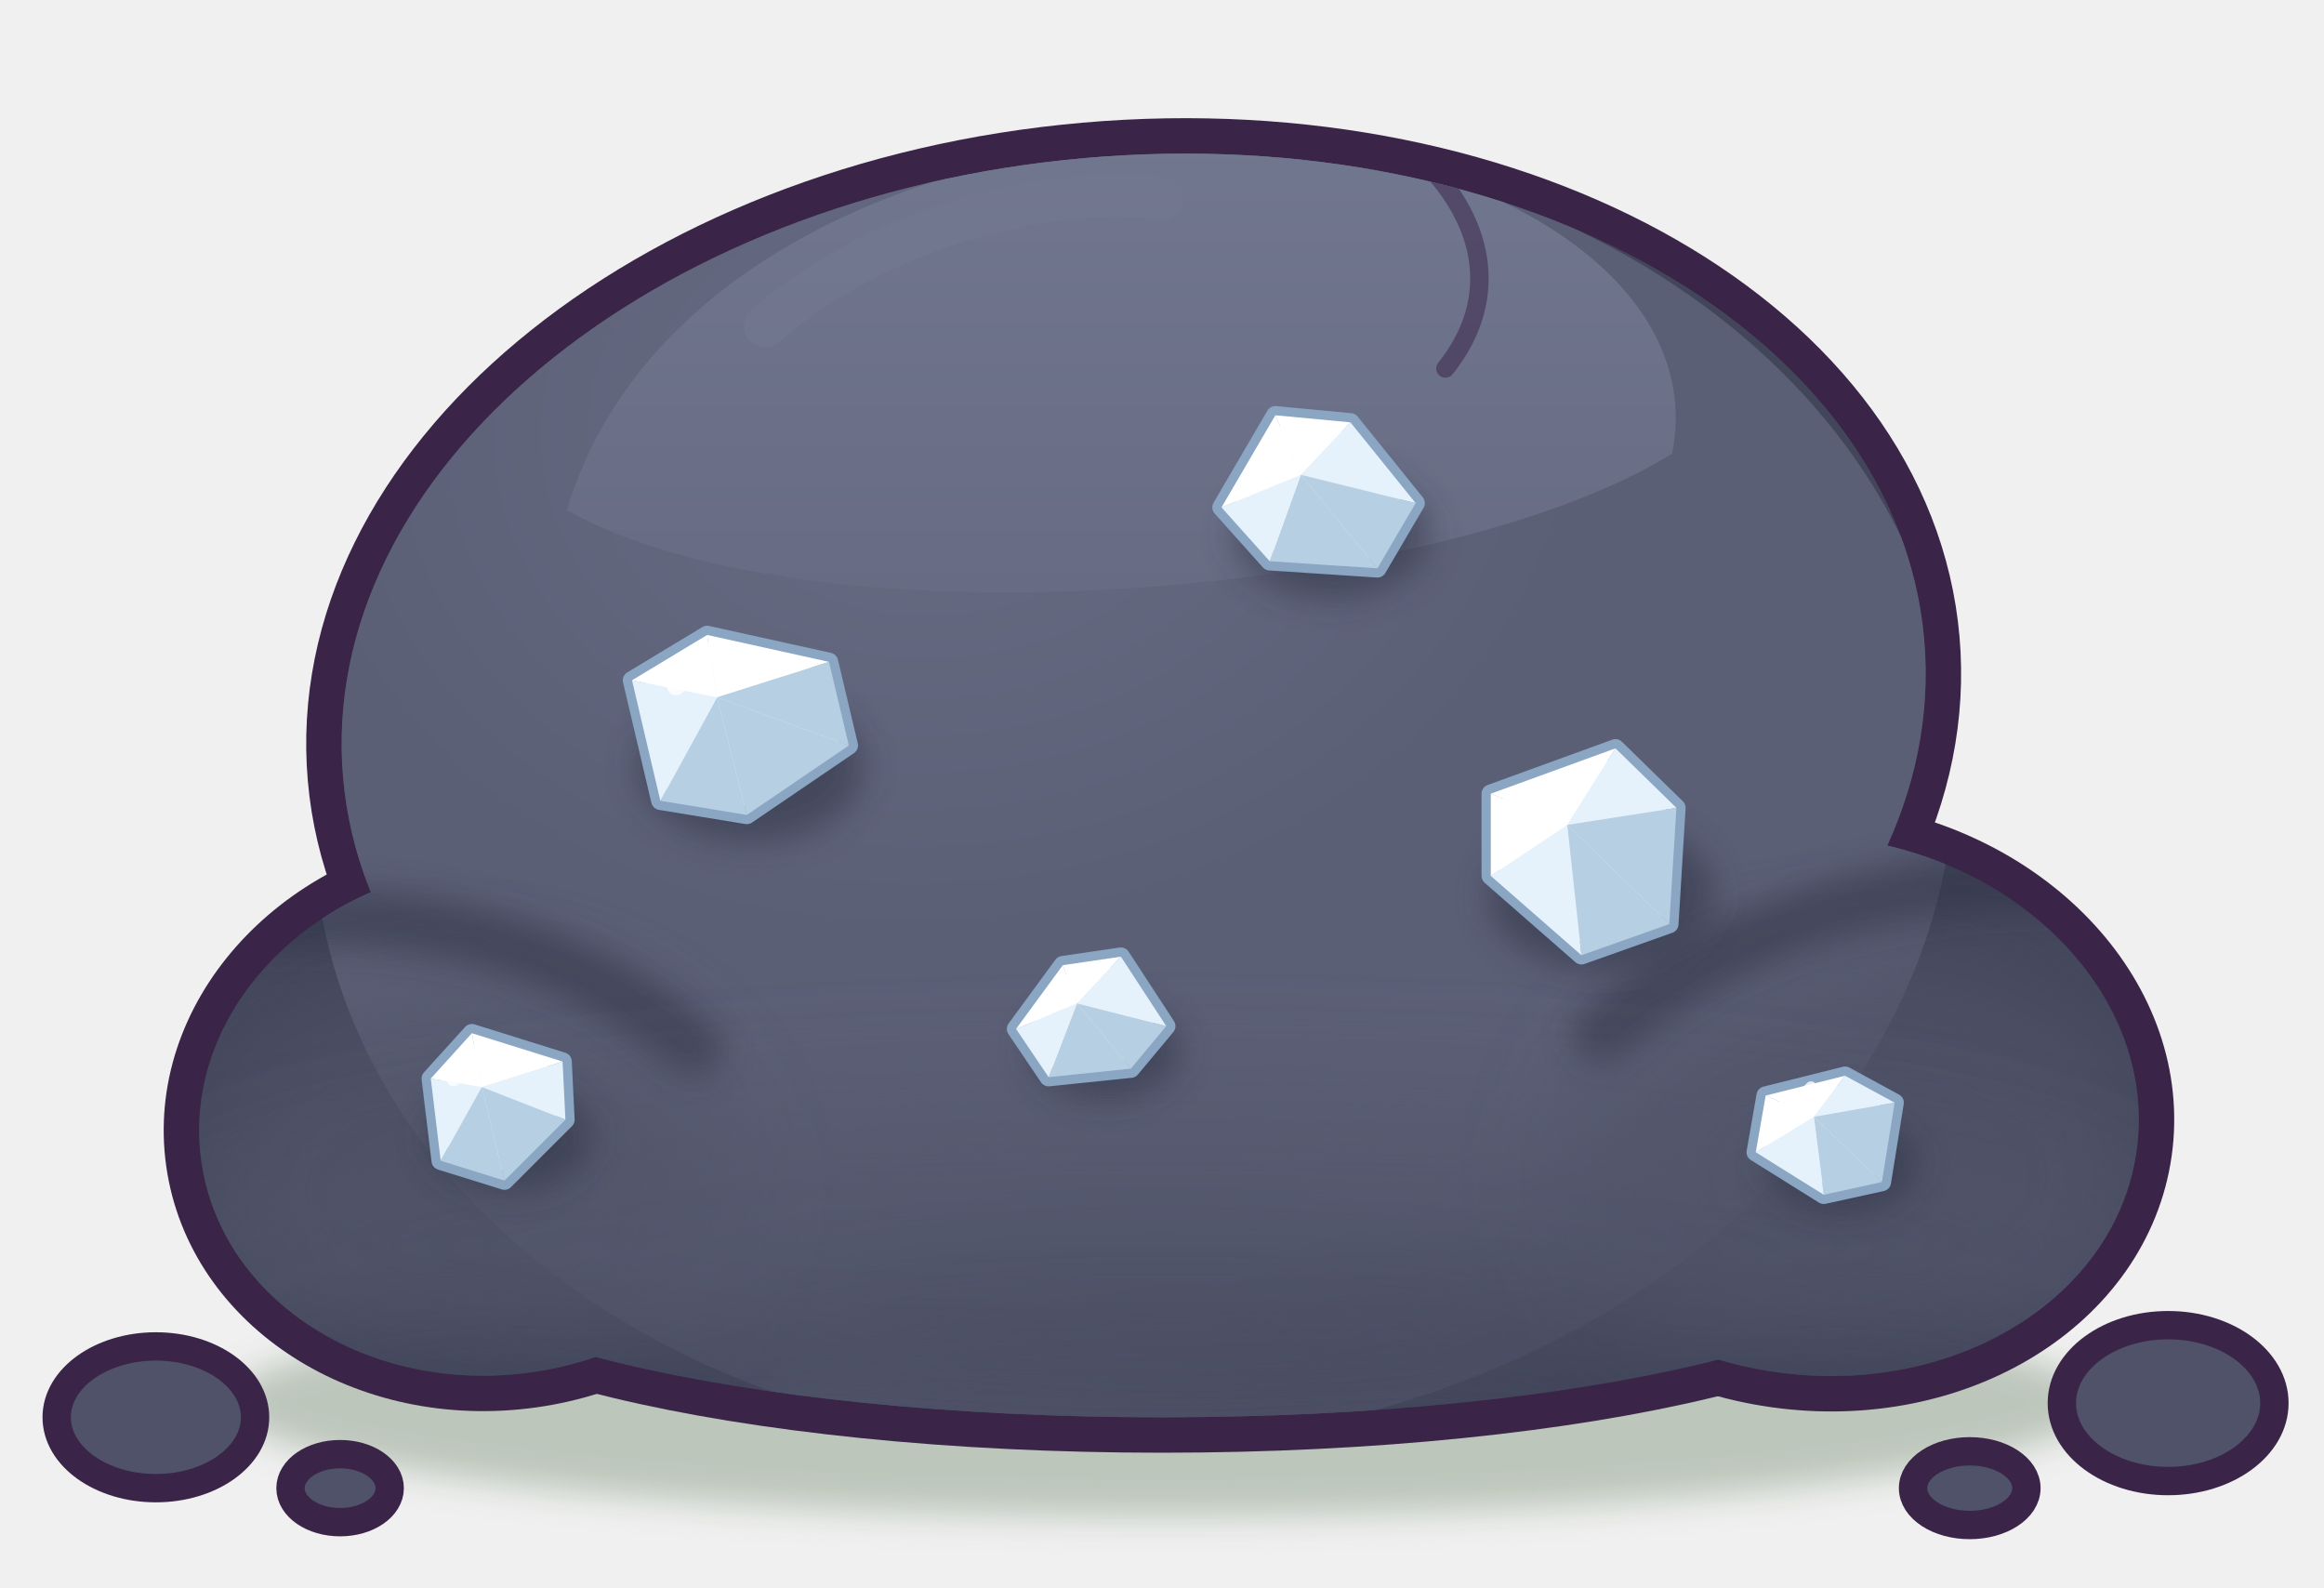
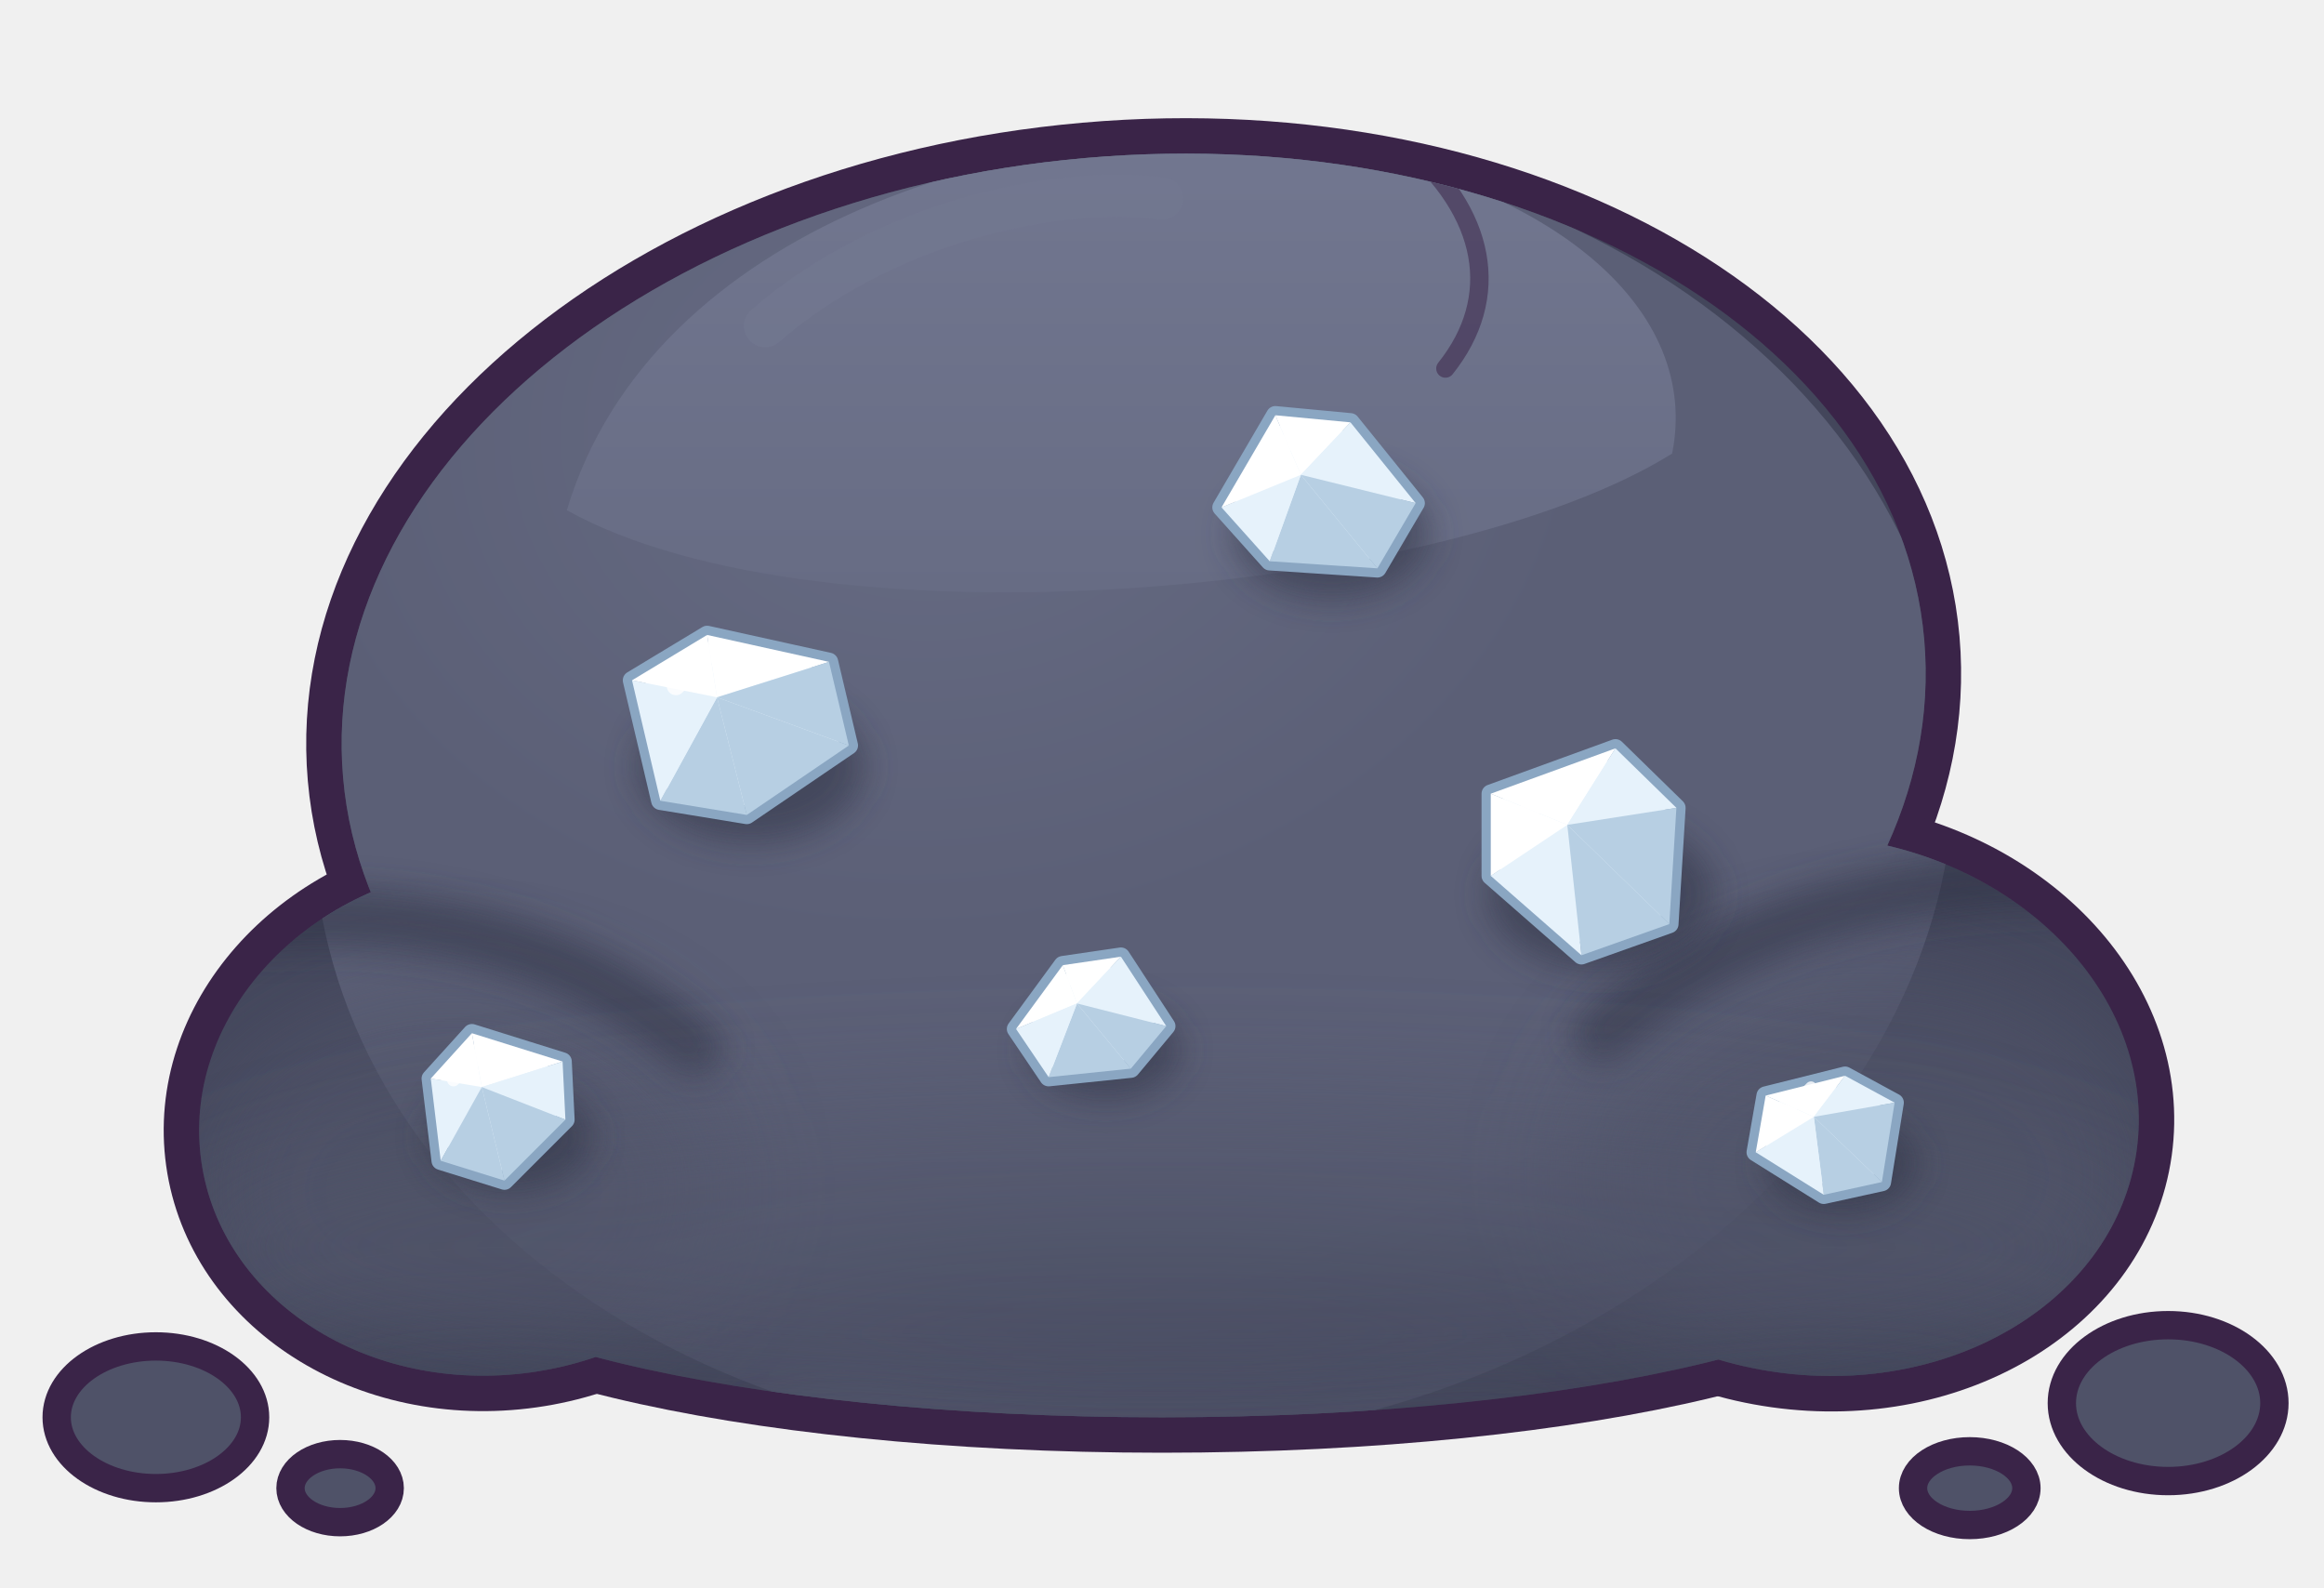
<svg xmlns="http://www.w3.org/2000/svg" width="164" height="112" viewBox="-82 -96 164 112">
  <defs>
    <radialGradient id="gd" cx=".4" cy=".2" r=".8">
      <stop offset="0" stop-color="#676c84" />
      <stop offset=".5" stop-color="#5b5f76" />
      <stop offset=".85" stop-color="#5b5f76" />
      <stop offset="1" stop-color="#51546b" />
    </radialGradient>
    <radialGradient id="gl" cx=".35" cy=".25" r=".85">
      <stop offset="0" stop-color="#5b5f76" />
      <stop offset=".35" stop-color="#51546b" />
      <stop offset=".7" stop-color="#51546b" />
      <stop offset="1" stop-color="#43465b" />
    </radialGradient>
    <linearGradient id="gt" x1="0" y1="0" x2="0" y2="1">
      <stop offset="0" stop-color="#727790" />
      <stop offset="1" stop-color="#676c84" />
    </linearGradient>
    <filter id="s4" x="-40%" y="-40%" width="180%" height="180%">
      <feGaussianBlur stdDeviation="4" />
    </filter>
    <filter id="s2" x="-40%" y="-40%" width="180%" height="180%">
      <feGaussianBlur stdDeviation=".7" />
    </filter>
    <filter id="s1" x="-40%" y="-40%" width="180%" height="180%">
      <feGaussianBlur stdDeviation="1.2" />
    </filter>
    <g id="sil">
      <ellipse cx="-2" cy="-46" rx="56" ry="39" transform="rotate(-5 -2 -46)" />
      <ellipse cx="-47" cy="-17" rx="21" ry="18" transform="rotate(-8 -47 -17)" />
      <ellipse cx="46" cy="-18" rx="23" ry="19" transform="rotate(8 46 -18)" />
      <ellipse cx="0" cy="-9" rx="54" ry="13" />
    </g>
    <clipPath id="c">
      <ellipse cx="-2" cy="-46" rx="56" ry="39" transform="rotate(-5 -2 -46)" />
      <ellipse cx="-47" cy="-17" rx="21" ry="18" transform="rotate(-8 -47 -17)" />
      <ellipse cx="46" cy="-18" rx="23" ry="19" transform="rotate(8 46 -18)" />
      <ellipse cx="0" cy="-9" rx="54" ry="13" />
    </clipPath>
  </defs>
-   <ellipse cx="0" cy="3" rx="66" ry="8" fill="#24461f" opacity=".25" filter="url(#s1)" />
  <g id="body">
    <use href="#sil" fill="#3a2448" stroke="#3a2448" stroke-width="5" stroke-linejoin="round" />
    <g clip-path="url(#c)">
      <rect x="-82" y="-96" width="164" height="112" fill="#43465b" />
      <ellipse cx="-2" cy="-40" rx="58" ry="46" fill="url(#gd)" transform="rotate(-5 -2 -40)" />
      <g filter="url(#s4)" fill="#51546b" opacity=".7">
        <ellipse cx="-50" cy="-12" rx="19" ry="14" />
        <ellipse cx="50" cy="-13" rx="21" ry="15" />
      </g>
      <g filter="url(#s1)" fill="none" stroke="#2f3044" stroke-width="4" stroke-linecap="round" opacity=".55">
        <path d="M-64 -31C-54 -32 -42 -30 -33 -22" />
        <path d="M63 -34C52 -34 40 -31 31 -23" />
      </g>
      <path d="M-42 -60C-36 -80 -10 -88 10 -86C28 -83 38 -74 36 -64C20 -54 -24 -50 -42 -60Z" fill="url(#gt)" />
      <path d="M-28 -73C-20 -80 -8 -83 0 -82" fill="none" stroke="#727790" stroke-width="3" stroke-linecap="round" opacity=".7" />
      <path d="M17 -86C23 -81 24 -75 20 -70" fill="none" stroke="#3a2448" stroke-width="1.3" stroke-linecap="round" opacity=".55" />
      <g filter="url(#s4)" fill="#2f3044" opacity=".45">
        <ellipse cx="-46" cy="2" rx="20" ry="5" />
        <ellipse cx="46" cy="2" rx="20" ry="5" />
        <ellipse cx="0" cy="-2" rx="34" ry="6" />
      </g>
      <ellipse cx="0" cy="-8" rx="70" ry="11" fill="#51546b" opacity=".55" filter="url(#s4)" />
      <ellipse cx="-29" cy="-41.9" rx="8" ry="5.3" fill="#2f3044" opacity=".55" filter="url(#s1)" />
      <ellipse cx="12" cy="-58.3" rx="6.9" ry="4.5" fill="#2f3044" opacity=".55" filter="url(#s1)" />
      <ellipse cx="31" cy="-32.9" rx="8" ry="5.3" fill="#2f3044" opacity=".55" filter="url(#s1)" />
      <ellipse cx="-46" cy="-15.8" rx="5.8" ry="3.8" fill="#2f3044" opacity=".55" filter="url(#s1)" />
      <ellipse cx="-4" cy="-21.9" rx="5.3" ry="3.4" fill="#2f3044" opacity=".55" filter="url(#s1)" />
      <ellipse cx="48" cy="-13.9" rx="5.3" ry="3.4" fill="#2f3044" opacity=".55" filter="url(#s1)" />
    </g>
    <g stroke="#3a2448" stroke-width="2" fill="#4f5268">
      <ellipse cx="-71" cy="4" rx="7" ry="5" />
      <ellipse cx="71" cy="3" rx="7.5" ry="5.5" />
      <ellipse cx="-58" cy="9" rx="3.5" ry="2.4" />
      <ellipse cx="57" cy="9" rx="4" ry="2.6" />
    </g>
  </g>
  <g id="ore">
    <g>
      <path d="M-22.1 -43.4L-29.3 -38.5L-35.4 -39.5L-37.4 -48L-32.1 -51.2L-23.5 -49.3Z" fill="#e6f2fb" stroke="#8aa6c2" stroke-width="1.3" stroke-linejoin="round" />
      <path d="M-31.4 -46.8L-22.1 -43.4L-29.3 -38.5Z" fill="#b7cfe3" />
      <path d="M-31.4 -46.8L-29.3 -38.5L-35.4 -39.5Z" fill="#b7cfe3" />
      <path d="M-31.4 -46.8L-35.4 -39.5L-37.4 -48Z" fill="#e6f2fb" />
      <path d="M-31.4 -46.8L-37.4 -48L-32.1 -51.2Z" fill="#ffffff" />
      <path d="M-31.4 -46.8L-32.1 -51.2L-23.5 -49.3Z" fill="#ffffff" />
      <path d="M-31.4 -46.8L-23.5 -49.3L-22.1 -43.4Z" fill="#b7cfe3" />
      <path d="M-34.3 -47.6l2.4 -2.4" stroke="#fff" stroke-width="1.3" stroke-linecap="round" opacity=".8" />
    </g>
    <g>
      <path d="M15.2 -55.9L7.6 -56.4L4.2 -60.2L8 -66.7L13.3 -66.2L17.9 -60.5Z" fill="#e6f2fb" stroke="#8aa6c2" stroke-width="1.3" stroke-linejoin="round" />
      <path d="M9.8 -62.5L15.2 -55.9L7.6 -56.4Z" fill="#b7cfe3" />
      <path d="M9.8 -62.5L7.6 -56.4L4.2 -60.2Z" fill="#e6f2fb" />
      <path d="M9.8 -62.5L4.2 -60.2L8 -66.7Z" fill="#ffffff" />
      <path d="M9.8 -62.5L8 -66.7L13.3 -66.2Z" fill="#ffffff" />
      <path d="M9.8 -62.5L13.3 -66.2L17.9 -60.5Z" fill="#e6f2fb" />
      <path d="M9.8 -62.5L17.9 -60.5L15.2 -55.9Z" fill="#b7cfe3" />
      <path d="M7.3 -63.2l2.1 -2.1" stroke="#fff" stroke-width="1.1" stroke-linecap="round" opacity=".8" />
    </g>
    <g>
      <path d="M29.6 -28.6L23.2 -34.2L23.2 -40L32 -43.2L36.3 -39L35.8 -30.8Z" fill="#e6f2fb" stroke="#8aa6c2" stroke-width="1.3" stroke-linejoin="round" />
      <path d="M28.6 -37.8L29.6 -28.6L23.2 -34.2Z" fill="#e6f2fb" />
      <path d="M28.6 -37.8L23.2 -34.2L23.2 -40Z" fill="#ffffff" />
      <path d="M28.6 -37.8L23.2 -40L32 -43.2Z" fill="#ffffff" />
      <path d="M28.6 -37.8L32 -43.2L36.3 -39Z" fill="#e6f2fb" />
      <path d="M28.6 -37.8L36.3 -39L35.8 -30.8Z" fill="#b7cfe3" />
      <path d="M28.6 -37.8L35.8 -30.8L29.6 -28.6Z" fill="#b7cfe3" />
      <path d="M25.7 -38.6l2.4 -2.4" stroke="#fff" stroke-width="1.3" stroke-linecap="round" opacity=".8" />
    </g>
    <g>
      <path d="M-50.9 -14.1L-51.6 -19.9L-48.7 -23.1L-42.3 -21.1L-42.1 -17L-46.4 -12.7Z" fill="#e6f2fb" stroke="#8aa6c2" stroke-width="1.3" stroke-linejoin="round" />
      <path d="M-48 -19.3L-50.9 -14.1L-51.6 -19.9Z" fill="#e6f2fb" />
      <path d="M-48 -19.3L-51.6 -19.9L-48.7 -23.1Z" fill="#ffffff" />
      <path d="M-48 -19.3L-48.7 -23.1L-42.3 -21.1Z" fill="#ffffff" />
      <path d="M-48 -19.3L-42.3 -21.1L-42.1 -17Z" fill="#e6f2fb" />
      <path d="M-48 -19.3L-42.1 -17L-46.4 -12.7Z" fill="#b7cfe3" />
      <path d="M-48 -19.3L-46.4 -12.7L-50.9 -14.1Z" fill="#b7cfe3" />
      <path d="M-50 -19.8l1.7 -1.7" stroke="#fff" stroke-width="0.9" stroke-linecap="round" opacity=".8" />
    </g>
    <g>
      <path d="M-10.3 -23.4L-7 -27.9L-2.9 -28.5L0.3 -23.6L-2.2 -20.6L-8 -20Z" fill="#e6f2fb" stroke="#8aa6c2" stroke-width="1.3" stroke-linejoin="round" />
      <path d="M-6 -25.2L-10.3 -23.4L-7 -27.9Z" fill="#ffffff" />
      <path d="M-6 -25.2L-7 -27.9L-2.9 -28.5Z" fill="#ffffff" />
      <path d="M-6 -25.2L-2.9 -28.5L0.3 -23.6Z" fill="#e6f2fb" />
      <path d="M-6 -25.2L0.3 -23.6L-2.2 -20.6Z" fill="#b7cfe3" />
      <path d="M-6 -25.2L-2.2 -20.6L-8 -20Z" fill="#b7cfe3" />
      <path d="M-6 -25.2L-8 -20L-10.3 -23.4Z" fill="#e6f2fb" />
      <path d="M-7.8 -25.7l1.6 -1.6" stroke="#fff" stroke-width="0.8" stroke-linecap="round" opacity=".8" />
    </g>
    <g>
      <path d="M42.6 -18.7L48.2 -20.1L51.7 -18.2L50.8 -12.6L46.7 -11.7L41.9 -14.7Z" fill="#e6f2fb" stroke="#8aa6c2" stroke-width="1.3" stroke-linejoin="round" />
      <path d="M46 -17.2L42.6 -18.7L48.2 -20.1Z" fill="#ffffff" />
      <path d="M46 -17.2L48.2 -20.1L51.7 -18.2Z" fill="#e6f2fb" />
      <path d="M46 -17.2L51.7 -18.2L50.8 -12.6Z" fill="#b7cfe3" />
      <path d="M46 -17.2L50.8 -12.6L46.7 -11.7Z" fill="#b7cfe3" />
      <path d="M46 -17.2L46.7 -11.7L41.9 -14.7Z" fill="#e6f2fb" />
      <path d="M46 -17.2L41.9 -14.7L42.6 -18.7Z" fill="#ffffff" />
      <path d="M44.2 -17.7l1.6 -1.6" stroke="#fff" stroke-width="0.8" stroke-linecap="round" opacity=".8" />
    </g>
  </g>
</svg>
